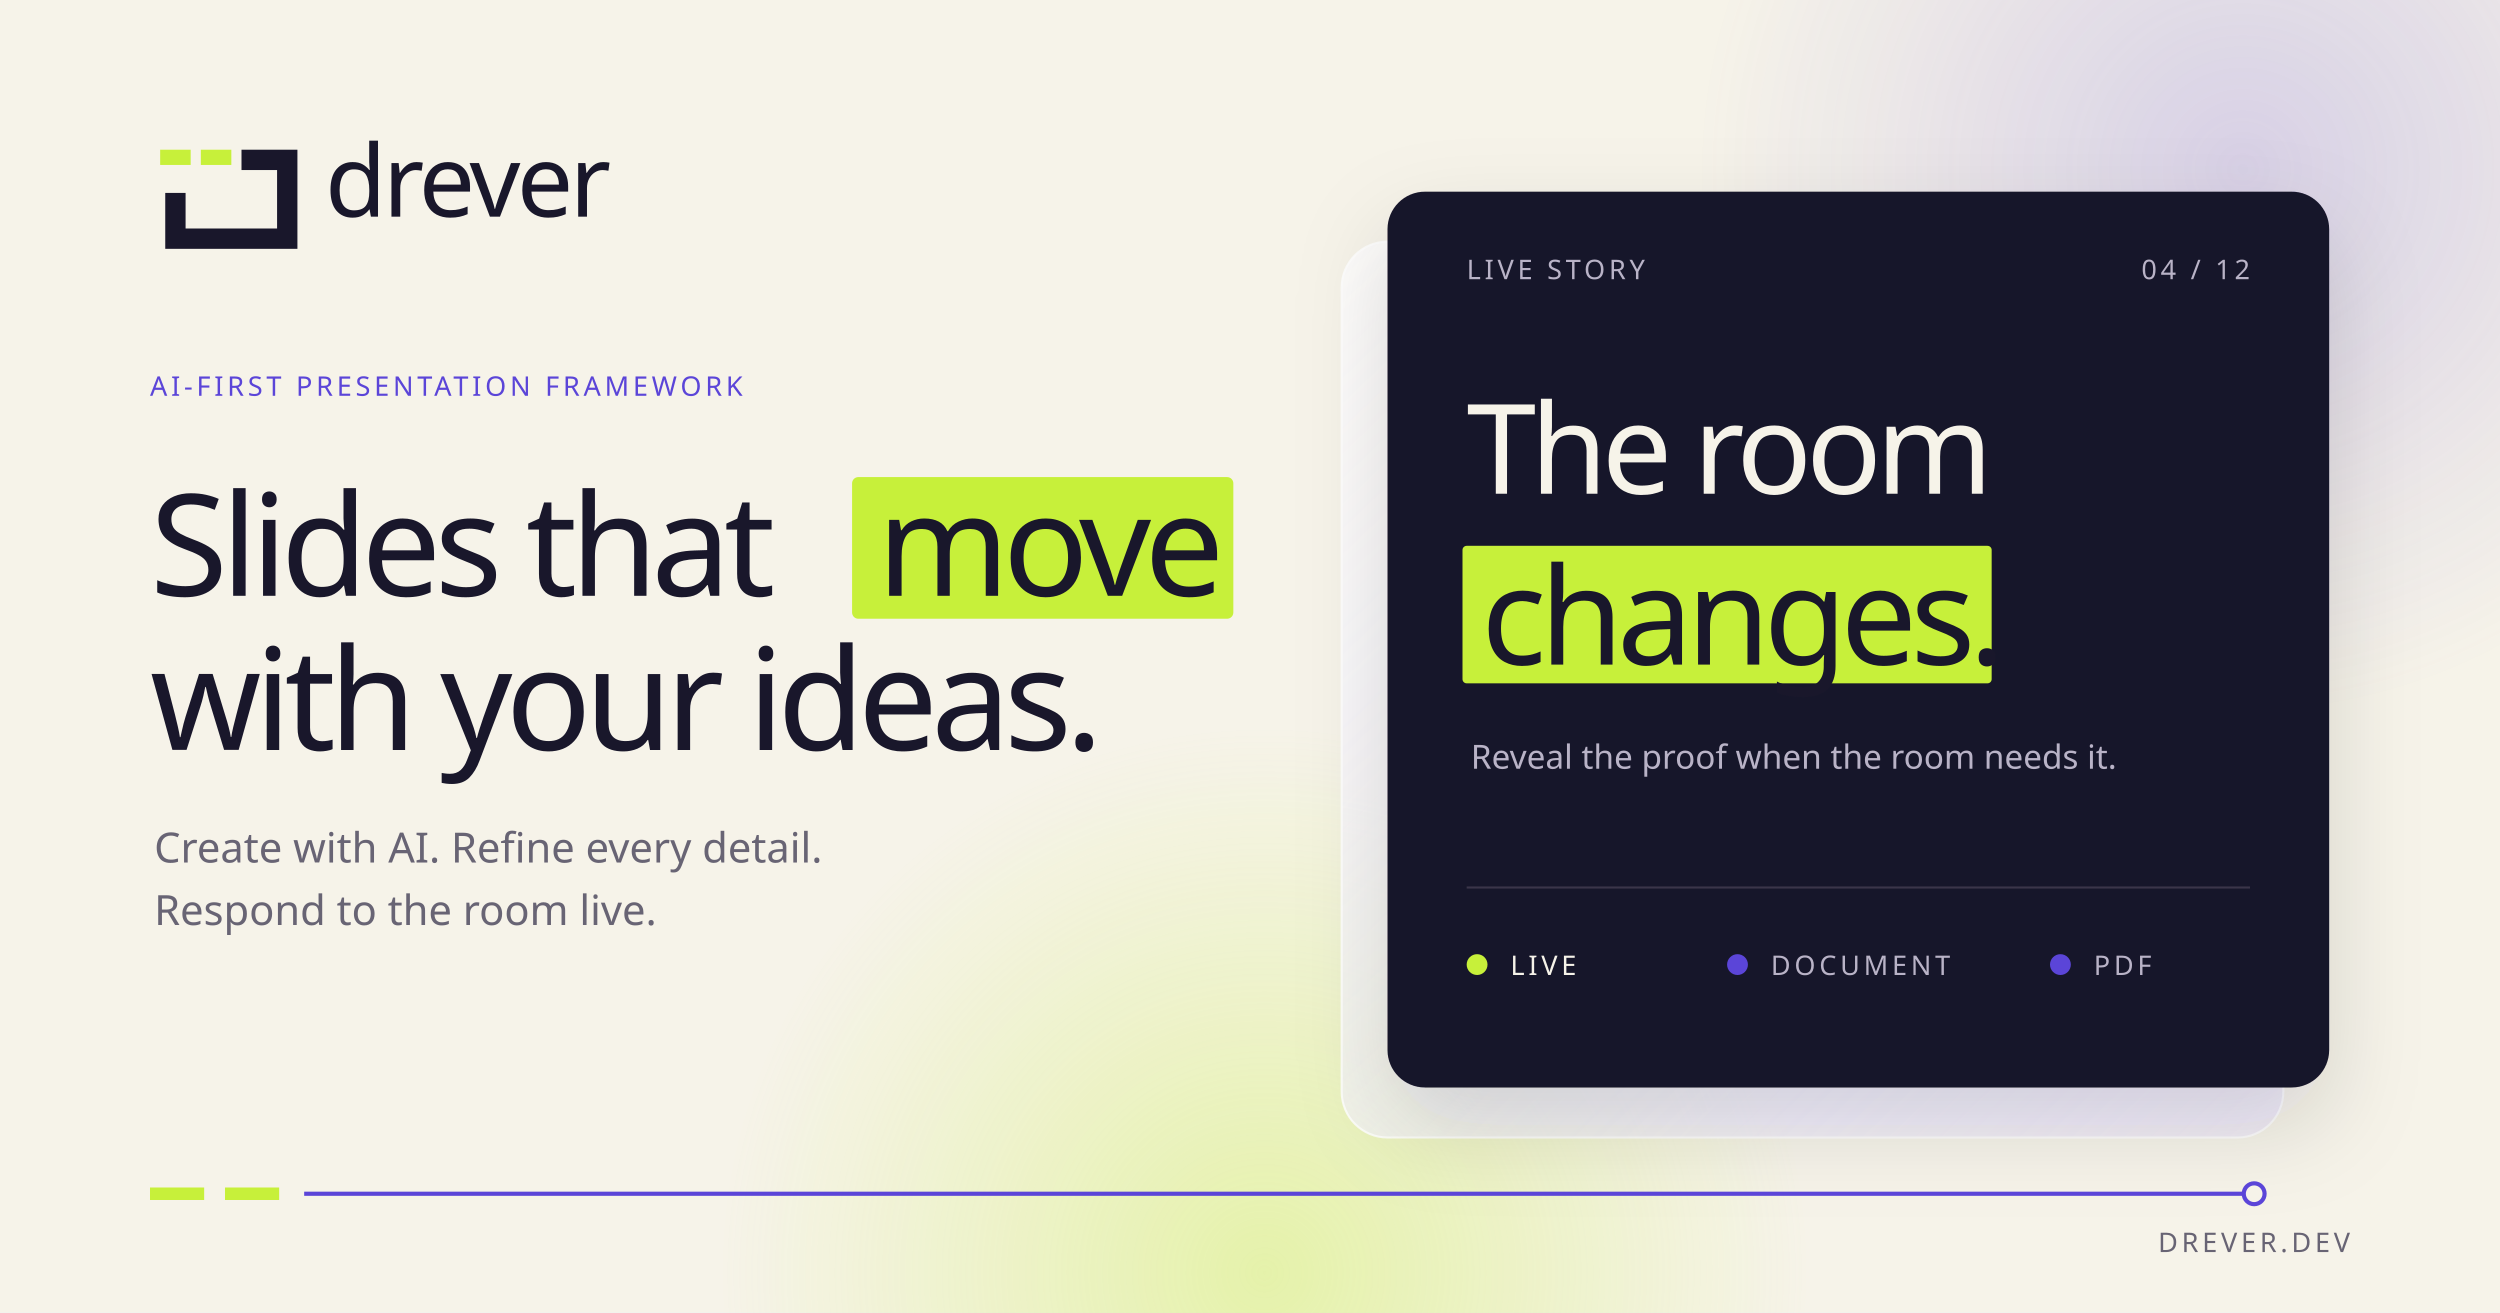
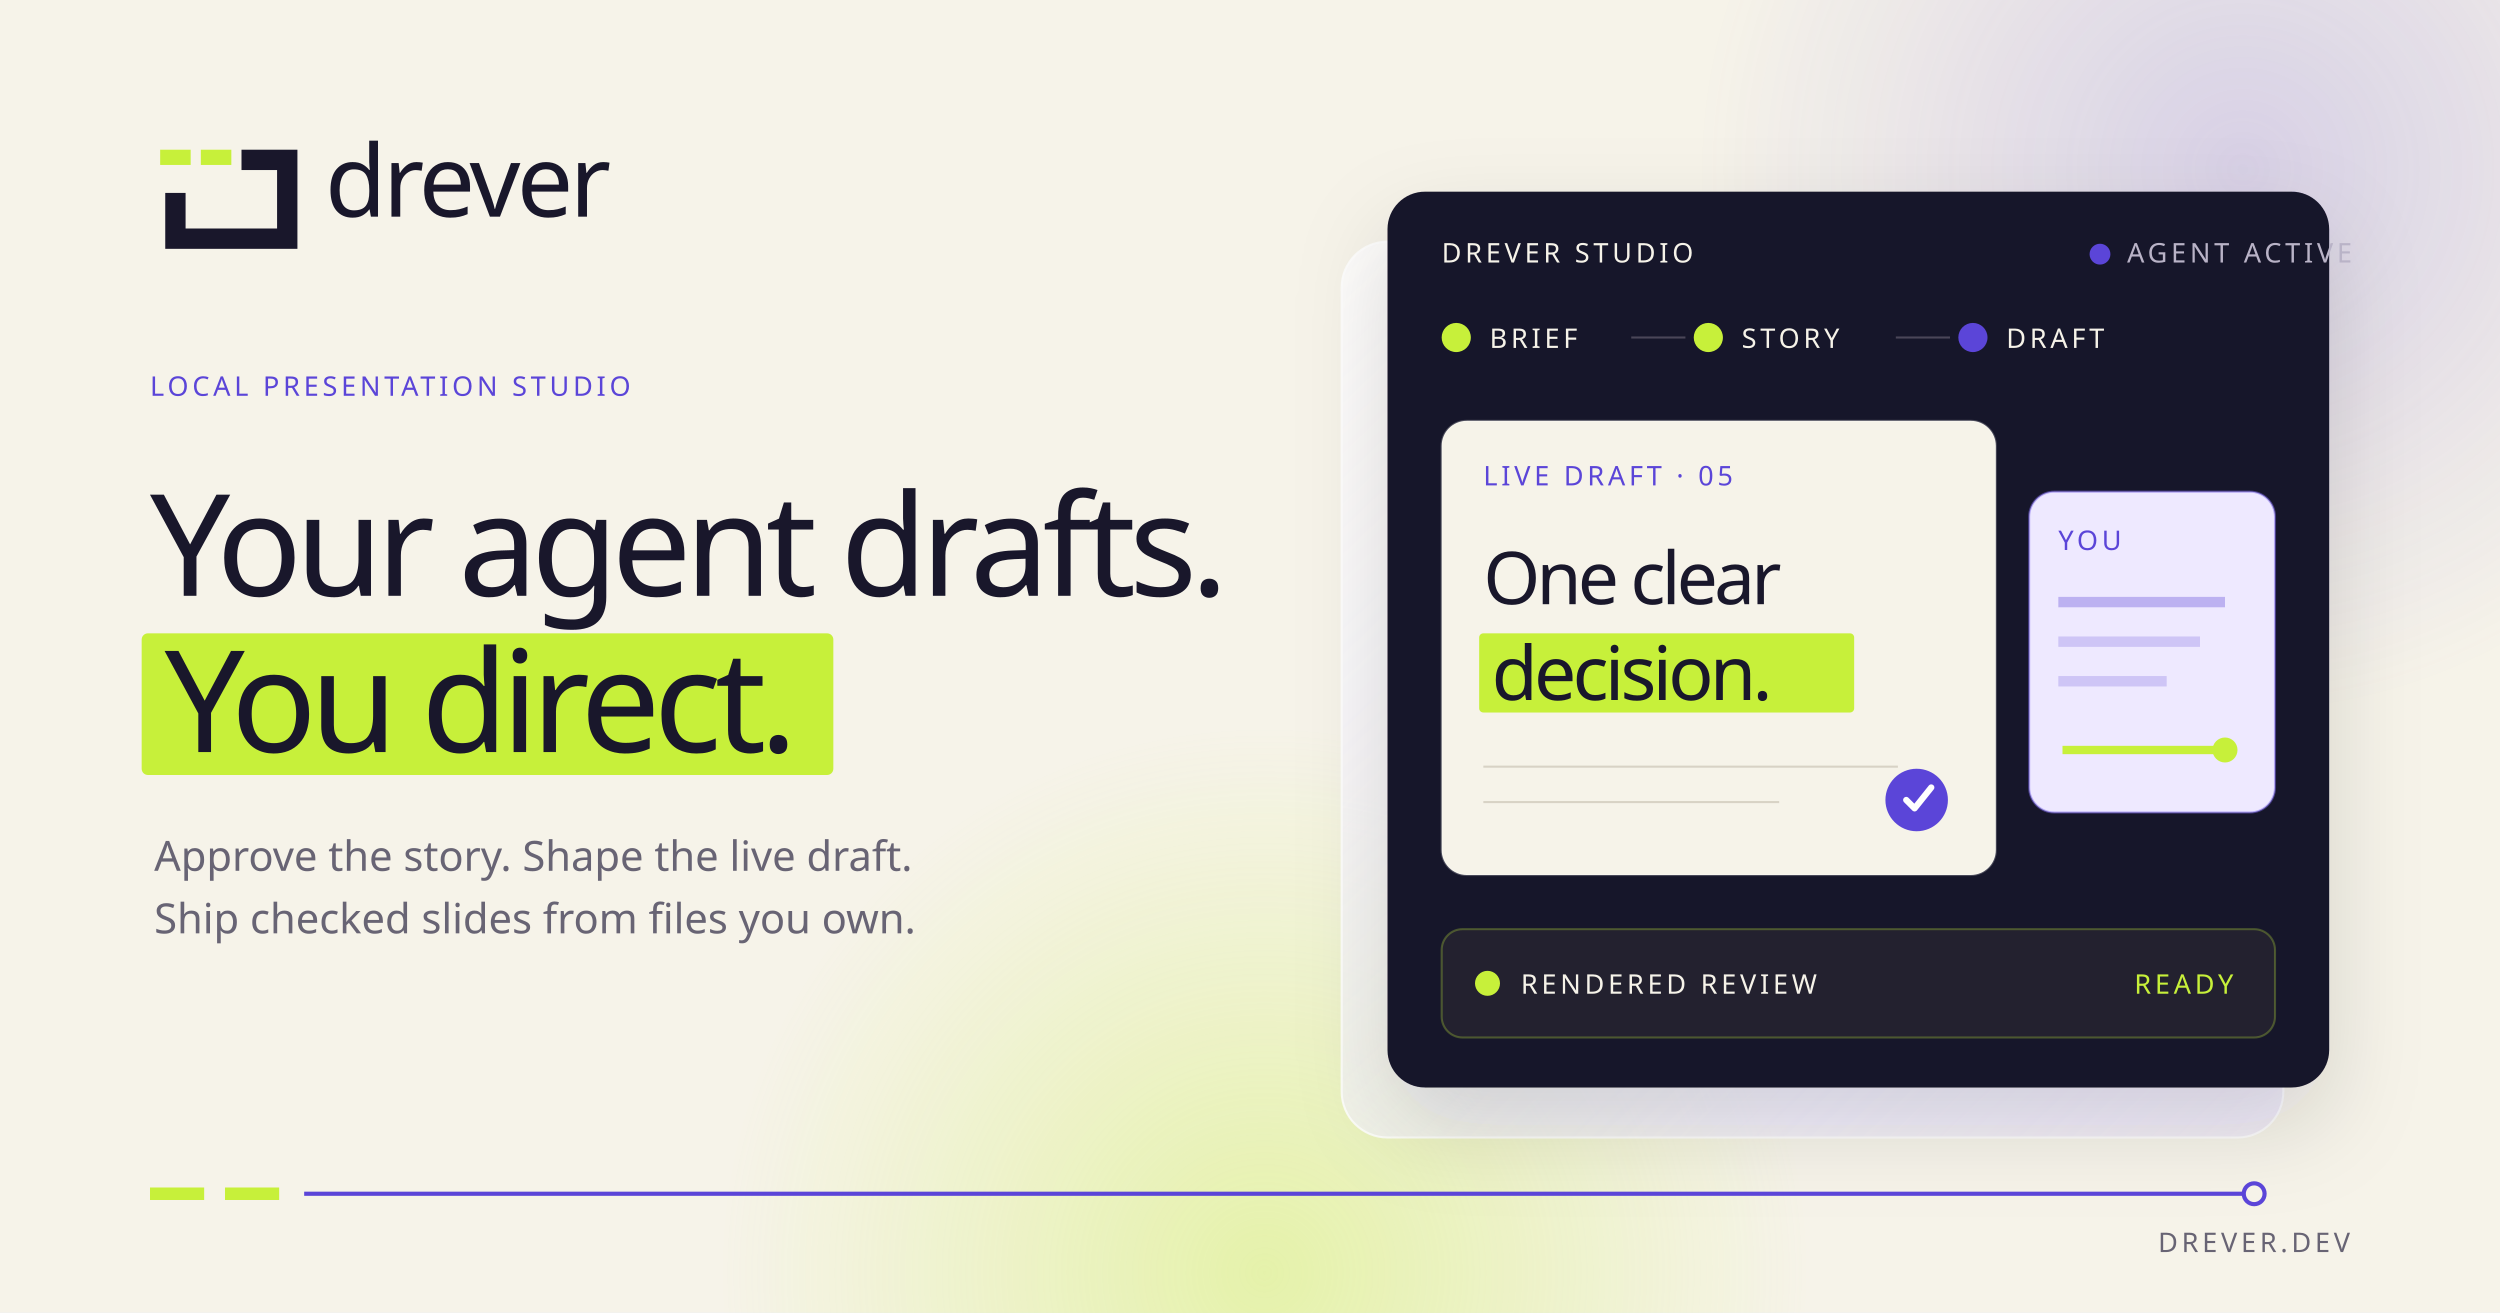
<svg xmlns="http://www.w3.org/2000/svg" width="1200" height="630" viewBox="0 0 1200 630">
  <defs>
    <style>
      @font-face {
        font-family: "Bricolage Grotesque";
        font-style: normal;
        font-weight: 200 800;
        src: url("../../packages/brand/fonts/BricolageGrotesque-Latin[opsz,wdth,wght].woff2")
          format("woff2-variations");
      }

      @font-face {
        font-family: "Instrument Sans";
        font-style: normal;
        font-weight: 400 700;
        src: url("../../packages/brand/fonts/InstrumentSans[wdth,wght].woff2")
          format("woff2-variations");
      }

      .display {
        font-family: "Bricolage Grotesque", "Instrument Sans", sans-serif;
        font-variation-settings:
          "opsz" 88,
          "wdth" 100,
          "wght" 640;
      }

      .sans {
        font-family: "Instrument Sans", sans-serif;
        font-variation-settings:
          "wdth" 100,
          "wght" 520;
      }

      .label {
        font-family: "Instrument Sans", sans-serif;
        font-size: 13px;
        font-variation-settings:
          "wdth" 100,
          "wght" 680;
        letter-spacing: 1.8px;
      }
    </style>
    <filter id="stage-shadow" x="-25%" y="-25%" width="150%" height="170%">
      <feDropShadow dx="0" dy="18" flood-color="#19172B" flood-opacity=".14" stdDeviation="22" />
    </filter>
    <linearGradient id="glass" x1="0" x2="1" y1="0" y2="1">
      <stop offset="0" stop-color="#FFFFFF" stop-opacity=".78" />
      <stop offset="1" stop-color="#E9E4FF" stop-opacity=".5" />
    </linearGradient>
    <radialGradient id="signal-glow" cx="50%" cy="50%" r="50%">
      <stop offset="0" stop-color="#C7F03A" stop-opacity=".36" />
      <stop offset="1" stop-color="#C7F03A" stop-opacity="0" />
    </radialGradient>
    <radialGradient id="continuity-glow" cx="50%" cy="50%" r="50%">
      <stop offset="0" stop-color="#5B45D8" stop-opacity=".2" />
      <stop offset="1" stop-color="#5B45D8" stop-opacity="0" />
    </radialGradient>
  </defs>
  <rect width="1200" height="630" fill="#F6F3E9" />
  <circle cx="1076" cy="82" r="260" fill="url(#continuity-glow)" />
  <circle cx="607" cy="610" r="260" fill="url(#signal-glow)" />
  <g transform="translate(72 56)">
    <g transform="scale(1.22)">
      <path fill="#C7F03A" d="M4 13h12v6H4zm16 0h12v6H20z" />
      <path fill="#19172B" d="M36 13h22v39H6V30h8v14h36V21H36z" />
    </g>
    <text class="display" x="84" y="48" fill="#19172B" font-size="48" letter-spacing="-1.7">
      drever
    </text>
  </g>
  <g transform="translate(72 190)">
-     <text class="label" fill="#5B45D8" x="0" y="0">AI-FIRST PRESENTATION FRAMEWORK</text>
+     <text class="label" fill="#5B45D8" x="0" y="0">LOCAL PRESENTATION STUDIO</text>
    <text class="display" fill="#19172B" font-size="68" letter-spacing="-3.2" x="0" y="96">
-       Slides that
+       Your agent drafts.
    </text>
-     <rect x="337" y="39" width="183" height="68" rx="3" fill="#C7F03A" />
-     <text class="display" fill="#19172B" font-size="68" letter-spacing="-3.2" x="349" y="96">
-       move
+     <rect x="-4" y="114" width="332" height="68" rx="3" fill="#C7F03A" />
+     <text class="display" fill="#19172B" font-size="68" letter-spacing="-3.2" x="7" y="171">
+       You direct.
    </text>
-     <text class="display" fill="#19172B" font-size="68" letter-spacing="-3.2" x="0" y="170">
-       with your ideas.
+     <text class="sans" fill="#686474" font-size="20" x="2" y="228">
+       Approve the story. Shape the live draft.
    </text>
-     <text class="sans" fill="#686474" font-size="20" x="2" y="224">
-       Create with AI. Refine every detail.
-     </text>
-     <text class="sans" fill="#686474" font-size="20" x="2" y="254">
-       Respond to the room live.
+     <text class="sans" fill="#686474" font-size="20" x="2" y="258">
+       Ship checked slides from files you own.
    </text>
  </g>
  <g transform="translate(666 92)">
    <rect width="452" height="430" x="-22" y="24" rx="22" fill="url(#glass)" stroke="#FFFFFF" stroke-opacity=".82" />
    <rect width="452" height="430" rx="18" fill="#19172B" filter="url(#stage-shadow)" />
-     <g transform="translate(38 42)">
-       <text class="label" fill="#B9B3C7" x="0" y="0">LIVE STORY</text>
-       <text class="label" fill="#B9B3C7" text-anchor="end" x="376" y="0">04 / 12</text>
-       <text class="display" fill="#F6F3E9" font-size="60" letter-spacing="-2.8" x="0" y="103">
-         The room
-       </text>
-       <rect x="-2" y="128" width="254" height="66" rx="2" fill="#C7F03A" />
-       <text class="display" fill="#19172B" font-size="65" letter-spacing="-3.1" x="7" y="185">
-         changes.
-       </text>
-       <text class="sans" fill="#B9B3C7" font-size="16" x="2" y="235">
-         Reveal the proof when the room needs it.
-       </text>
-       <line x1="0" x2="376" y1="292" y2="292" stroke="#3A3549" />
-       <g transform="translate(0 329)">
-         <circle cx="5" cy="0" r="5" fill="#C7F03A" />
-         <text class="label" fill="#F6F3E9" x="21" y="5">LIVE</text>
-         <circle cx="130" cy="0" r="5" fill="#5B45D8" />
-         <text class="label" fill="#B9B3C7" x="146" y="5">DOCUMENT</text>
-         <circle cx="285" cy="0" r="5" fill="#5B45D8" />
-         <text class="label" fill="#B9B3C7" x="301" y="5">PDF</text>
+     <g transform="translate(26 34)">
+       <text class="label" fill="#F6F3E9" x="0" y="0">DREVER STUDIO</text>
+       <circle cx="316" cy="-4" r="5" fill="#5B45D8" />
+       <text class="label" fill="#B9B3C7" x="329" y="0">AGENT ACTIVE</text>
+       <g transform="translate(0 30)">
+         <circle cx="7" cy="6" r="7" fill="#C7F03A" />
+         <text class="label" fill="#F6F3E9" x="23" y="11">BRIEF</text>
+         <line x1="91" x2="117" y1="6" y2="6" stroke="#4A4658" />
+         <circle cx="128" cy="6" r="7" fill="#C7F03A" />
+         <text class="label" fill="#F6F3E9" x="144" y="11">STORY</text>
+         <line x1="218" x2="244" y1="6" y2="6" stroke="#4A4658" />
+         <circle cx="255" cy="6" r="7" fill="#5B45D8" />
+         <text class="label" fill="#F6F3E9" x="271" y="11">DRAFT</text>
+       </g>
+       <g transform="translate(0 76)">
+         <rect width="266" height="218" rx="12" fill="#F6F3E9" />
+         <rect width="266" height="218" rx="12" fill="none" stroke="#FFFFFF" stroke-opacity=".22" />
+         <text class="label" fill="#5B45D8" x="20" y="31">LIVE DRAFT · 05</text>
+         <text class="display" fill="#19172B" font-size="35" letter-spacing="-1.8" x="20" y="88">
+           One clear
+         </text>
+         <rect x="18" y="102" width="180" height="38" rx="2" fill="#C7F03A" />
+         <text class="display" fill="#19172B" font-size="36" letter-spacing="-1.8" x="24" y="134">
+           decision.
+         </text>
+         <line x1="20" x2="219" y1="166" y2="166" stroke="#D8D2C5" />
+         <line x1="20" x2="162" y1="183" y2="183" stroke="#D8D2C5" />
+         <circle cx="228" cy="182" r="15" fill="#5B45D8" />
+         <path d="M223 182l4 4 8-10" fill="none" stroke="#FFFFFF" stroke-linecap="round" stroke-linejoin="round" stroke-width="3" />
+       </g>
+       <g transform="translate(282 110)">
+         <rect width="118" height="154" rx="12" fill="#EEE9FF" stroke="#7B66EA" stroke-opacity=".5" />
+         <text class="label" fill="#5B45D8" x="14" y="28">YOU</text>
+         <line x1="14" x2="94" y1="53" y2="53" stroke="#5B45D8" stroke-opacity=".34" stroke-width="5" />
+         <line x1="14" x2="82" y1="72" y2="72" stroke="#5B45D8" stroke-opacity=".22" stroke-width="5" />
+         <line x1="14" x2="66" y1="91" y2="91" stroke="#5B45D8" stroke-opacity=".22" stroke-width="5" />
+         <path d="M16 124h78" stroke="#C7F03A" stroke-width="4" />
+         <circle cx="94" cy="124" r="6" fill="#C7F03A" />
+       </g>
+       <g transform="translate(0 320)">
+         <rect width="400" height="52" rx="10" fill="#23212F" stroke="#C7F03A" stroke-opacity=".28" />
+         <circle cx="22" cy="26" r="6" fill="#C7F03A" />
+         <text class="label" fill="#F6F3E9" x="38" y="31">RENDERED REVIEW</text>
+         <text class="label" fill="#C7F03A" text-anchor="end" x="380" y="31">READY</text>
      </g>
    </g>
  </g>
  <g transform="translate(72 570)">
    <rect width="26" height="6" fill="#C7F03A" />
    <rect x="36" width="26" height="6" fill="#C7F03A" />
    <path d="M74 3H1010" fill="none" stroke="#5B45D8" stroke-width="2" />
    <circle cx="1010" cy="3" r="5" fill="#F6F3E9" stroke="#5B45D8" stroke-width="2" />
    <text class="label" fill="#686474" text-anchor="end" x="1056" y="31">DREVER.DEV</text>
  </g>
</svg>
